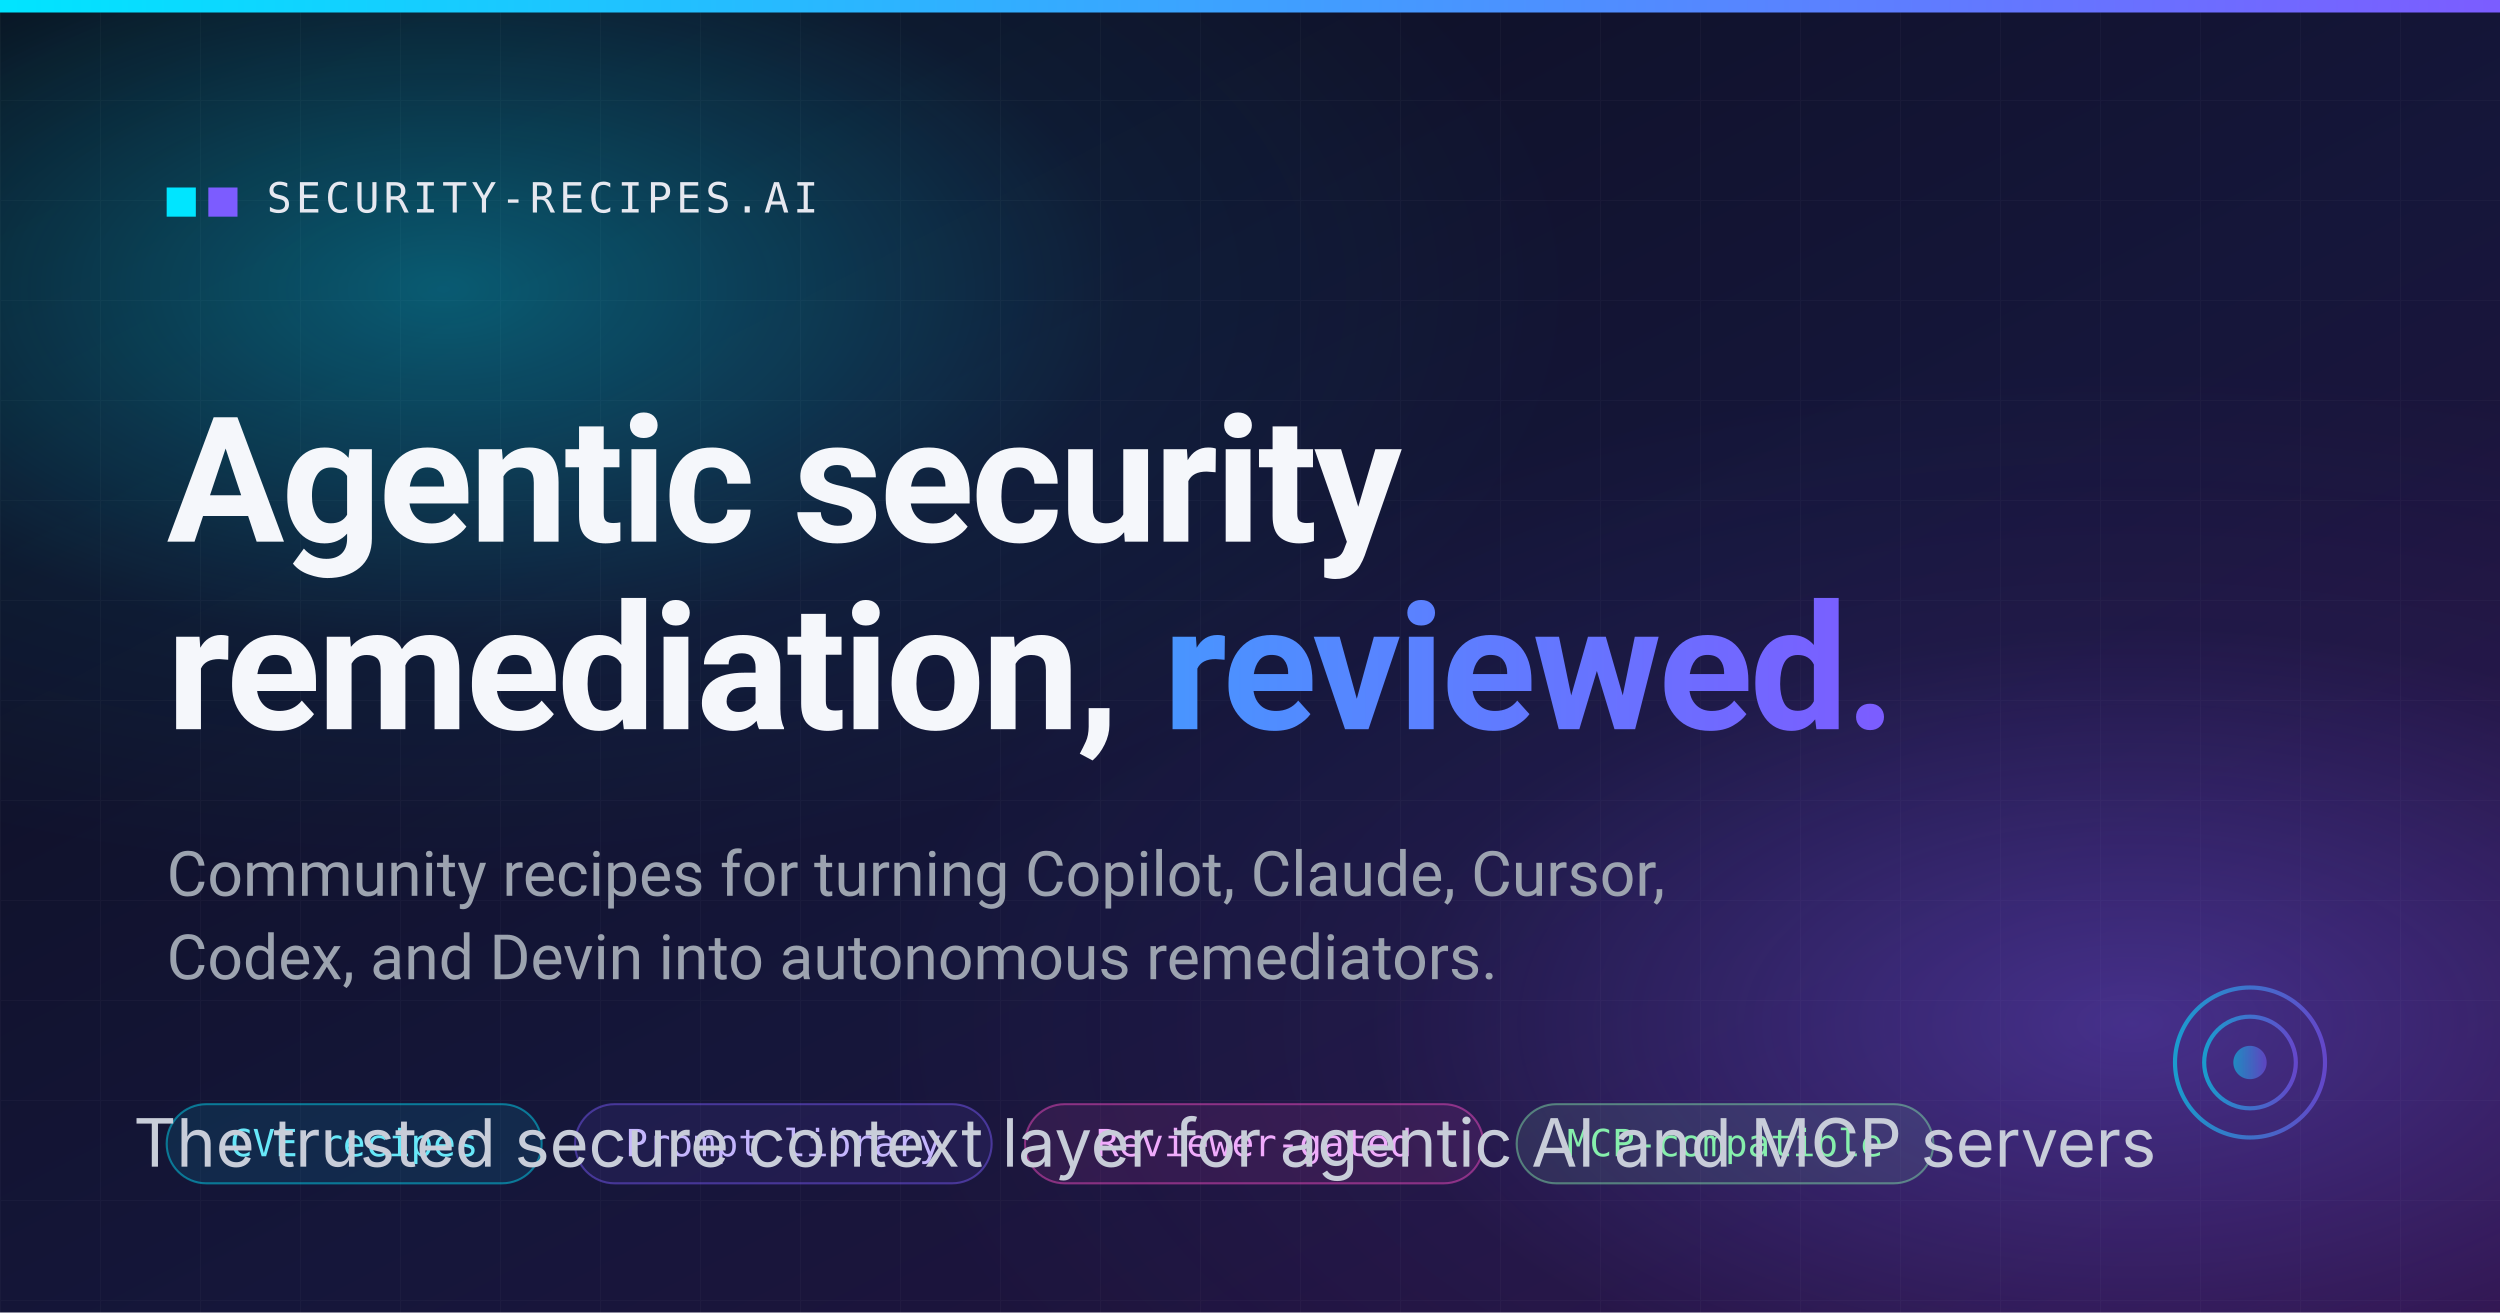
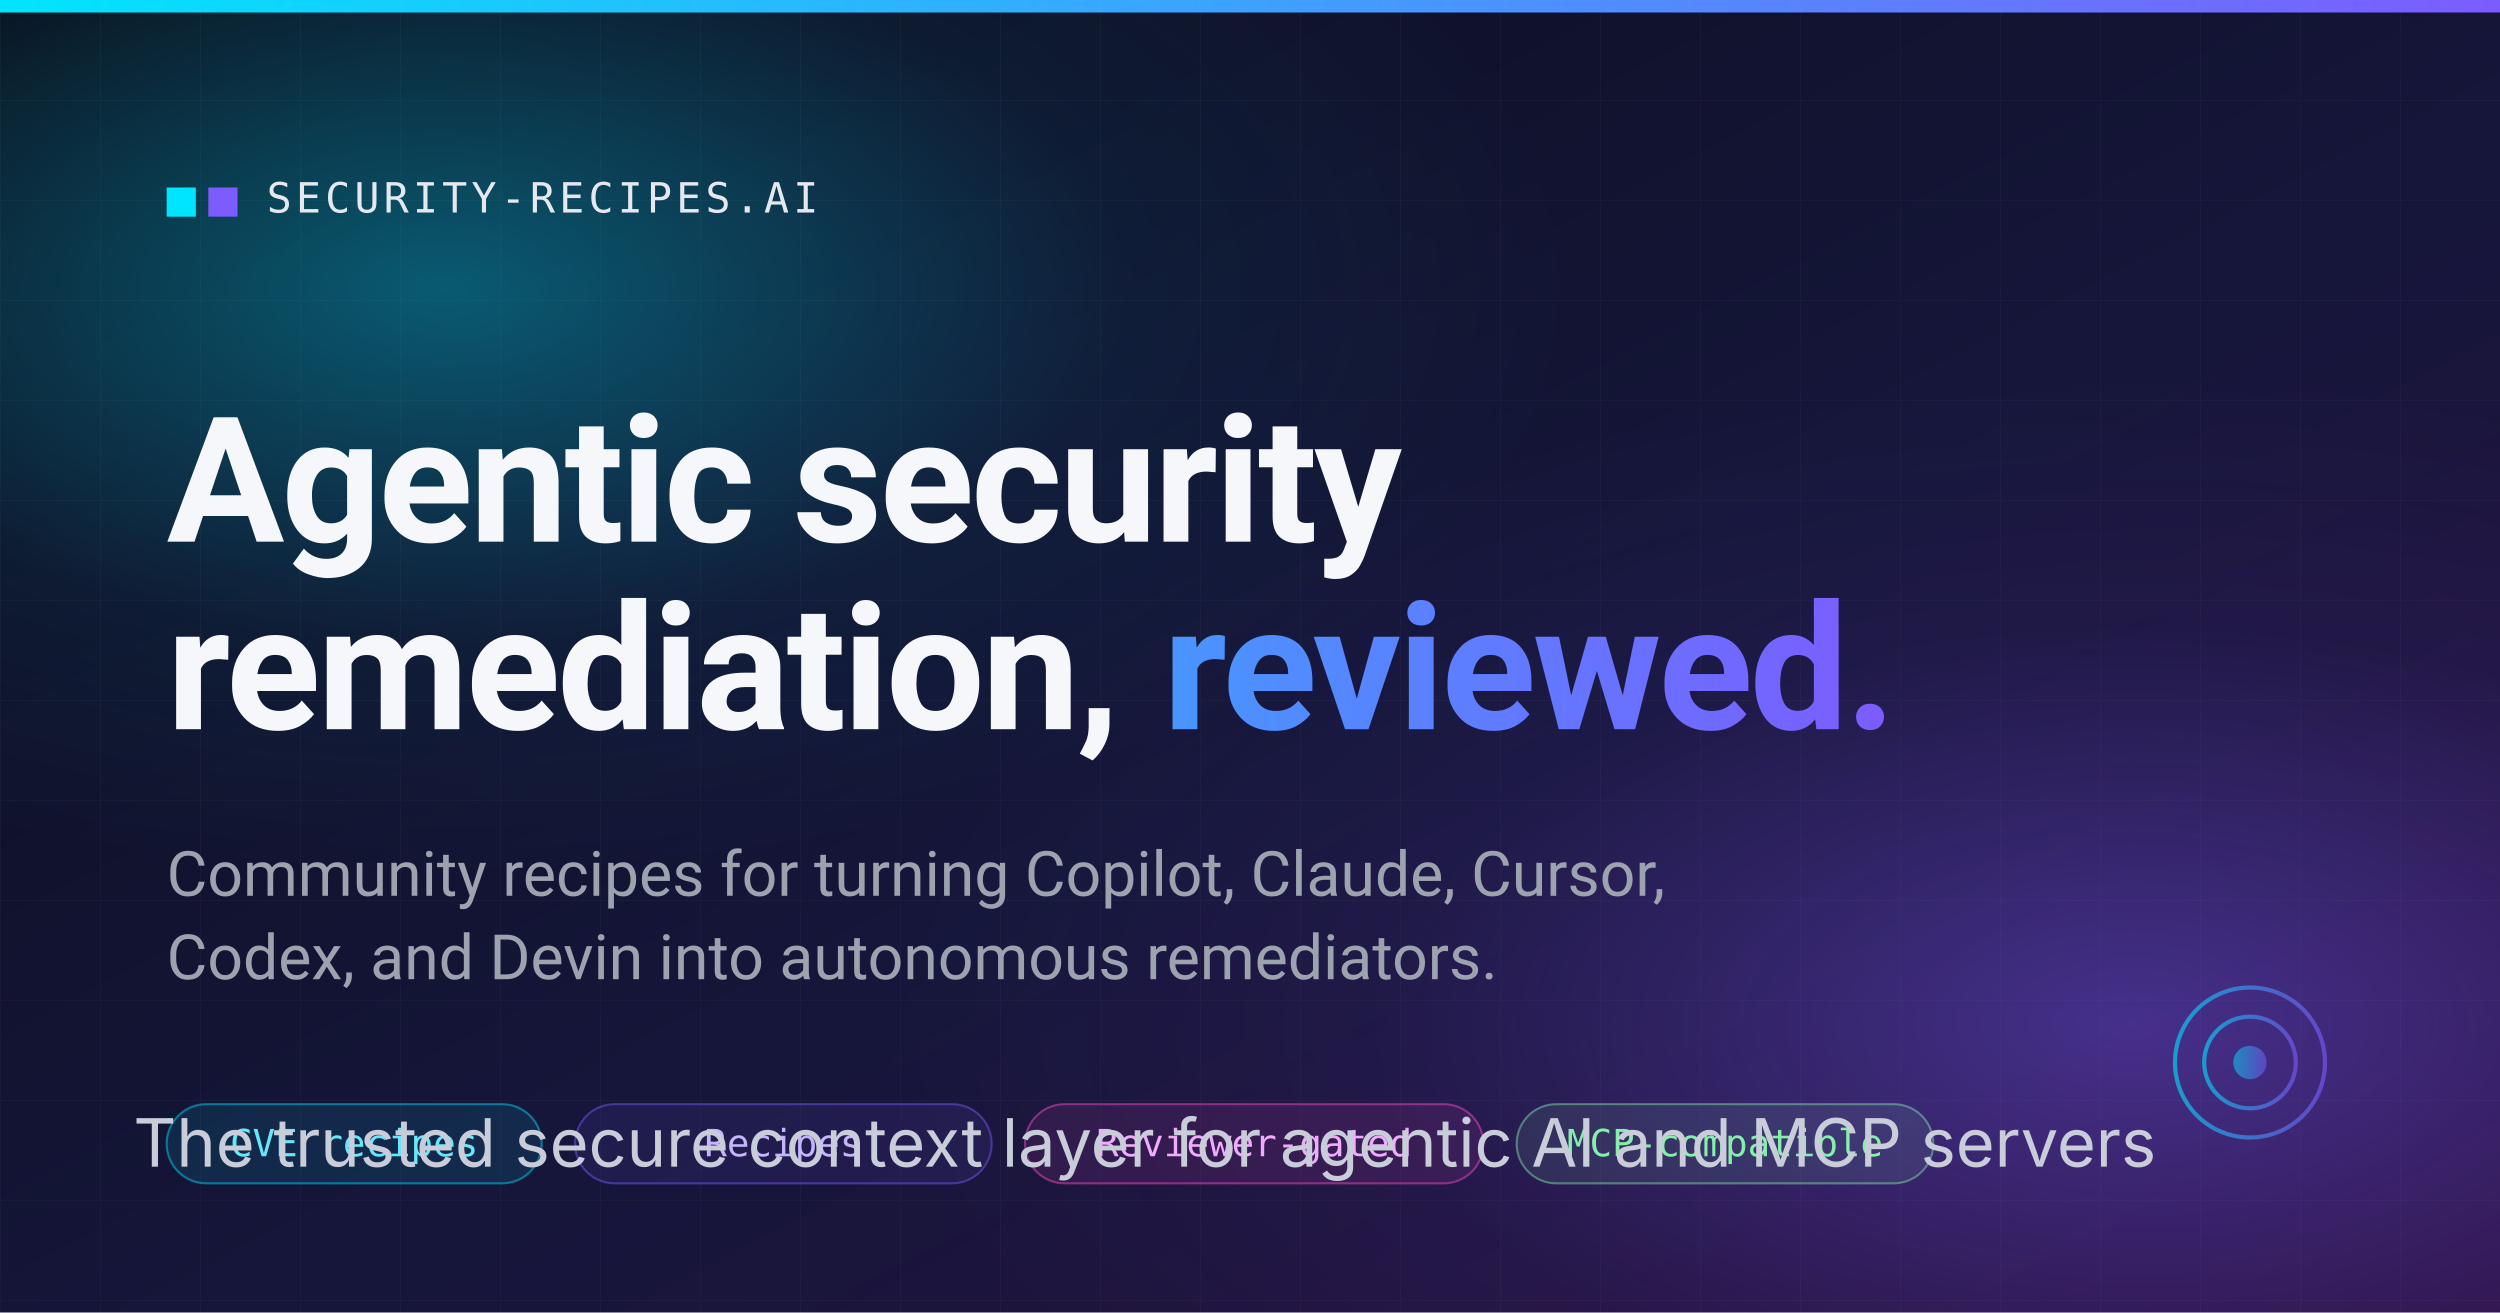
<svg xmlns="http://www.w3.org/2000/svg" viewBox="0 0 1200 630" width="1200" height="630" role="img" aria-label="SecurityRecipes — community-driven recipes for agentic security remediation">
  <defs>
    <linearGradient id="bg" x1="0" y1="0" x2="1" y2="1">
      <stop offset="0%" stop-color="#0a0d1a" />
      <stop offset="55%" stop-color="#15163a" />
      <stop offset="100%" stop-color="#2a1040" />
    </linearGradient>
    <radialGradient id="orb1" cx="0.18" cy="0.22" r="0.45">
      <stop offset="0%" stop-color="#00e5ff" stop-opacity="0.35" />
      <stop offset="60%" stop-color="#00e5ff" stop-opacity="0.05" />
      <stop offset="100%" stop-color="#00e5ff" stop-opacity="0" />
    </radialGradient>
    <radialGradient id="orb2" cx="0.85" cy="0.78" r="0.5">
      <stop offset="0%" stop-color="#7c5cff" stop-opacity="0.4" />
      <stop offset="60%" stop-color="#7c5cff" stop-opacity="0.06" />
      <stop offset="100%" stop-color="#7c5cff" stop-opacity="0" />
    </radialGradient>
    <linearGradient id="accent" x1="0" y1="0" x2="1" y2="0">
      <stop offset="0%" stop-color="#00e5ff" />
      <stop offset="100%" stop-color="#7c5cff" />
    </linearGradient>
    <pattern id="grid" width="48" height="48" patternUnits="userSpaceOnUse">
      <path d="M 48 0 L 0 0 0 48" fill="none" stroke="rgba(255,255,255,0.03)" stroke-width="1" />
    </pattern>
  </defs>
  <rect width="1200" height="630" fill="url(#bg)" />
  <rect width="1200" height="630" fill="url(#grid)" />
  <rect width="1200" height="630" fill="url(#orb1)" />
  <rect width="1200" height="630" fill="url(#orb2)" />
  <rect x="0" y="0" width="1200" height="6" fill="url(#accent)" />
  <g transform="translate(80, 90)" font-family="ui-monospace, 'SFMono-Regular', Menlo, Consolas, monospace">
    <rect x="0" y="0" width="14" height="14" fill="#00e5ff" />
    <rect x="20" y="0" width="14" height="14" fill="#7c5cff" />
    <text x="48" y="12" fill="#e6e8f0" font-size="20" letter-spacing="2">SECURITY-RECIPES.AI</text>
  </g>
  <g font-family="-apple-system, 'Segoe UI', Roboto, 'Helvetica Neue', Arial, sans-serif">
    <text x="80" y="260" fill="#f5f7fb" font-size="84" font-weight="700" letter-spacing="-1.5">
      Agentic security
    </text>
    <text x="80" y="350" fill="#f5f7fb" font-size="84" font-weight="700" letter-spacing="-1.5">
      <tspan>remediation,</tspan>
      <tspan fill="url(#accent)" font-weight="700"> reviewed.</tspan>
    </text>
    <text x="80" y="430" fill="#9ca3af" font-size="30" font-weight="400">
      Community recipes for turning Copilot, Claude, Cursor,
    </text>
    <text x="80" y="470" fill="#9ca3af" font-size="30" font-weight="400">
      Codex, and Devin into autonomous remediators.
    </text>
  </g>
  <g transform="translate(80, 530)" font-family="ui-monospace, 'SFMono-Regular', Menlo, Consolas, monospace" font-size="18">
    <g>
      <rect x="0" y="0" width="180" height="38" rx="19" fill="rgba(0, 229, 255, 0.10)" stroke="rgba(0, 229, 255, 0.45)" />
      <text x="90" y="25" fill="#67e8f9" text-anchor="middle">CVE recipes</text>
    </g>
    <g transform="translate(196, 0)">
      <rect x="0" y="0" width="200" height="38" rx="19" fill="rgba(124, 92, 255, 0.10)" stroke="rgba(124, 92, 255, 0.45)" />
-       <text x="100" y="25" fill="#c4b5fd" text-anchor="middle">Prompt library</text>
+       <text x="100" y="25" fill="#c4b5fd" text-anchor="middle">Recipes</text>
    </g>
    <g transform="translate(412, 0)">
      <rect x="0" y="0" width="220" height="38" rx="19" fill="rgba(255, 78, 203, 0.10)" stroke="rgba(255, 78, 203, 0.45)" />
      <text x="110" y="25" fill="#f0abfc" text-anchor="middle">Reviewer-gated</text>
    </g>
    <g transform="translate(648, 0)">
      <rect x="0" y="0" width="200" height="38" rx="19" fill="rgba(134, 239, 172, 0.10)" stroke="rgba(134, 239, 172, 0.45)" />
      <text x="100" y="25" fill="#86efac" text-anchor="middle">MCP-compatible</text>
    </g>
  </g>
  <g transform="translate(1040, 470)" stroke="url(#accent)" stroke-width="2" fill="none" opacity="0.6">
    <circle cx="40" cy="40" r="36" />
    <circle cx="40" cy="40" r="22" />
    <circle cx="40" cy="40" r="8" fill="url(#accent)" stroke="none" opacity="0.85" />
  </g>
  <text x="64" y="560" fill="#c8cdd9" font-family="Inter,Segoe UI,Arial,sans-serif" font-size="32">The trusted secure context layer for agentic AI and MCP servers</text>
</svg>
